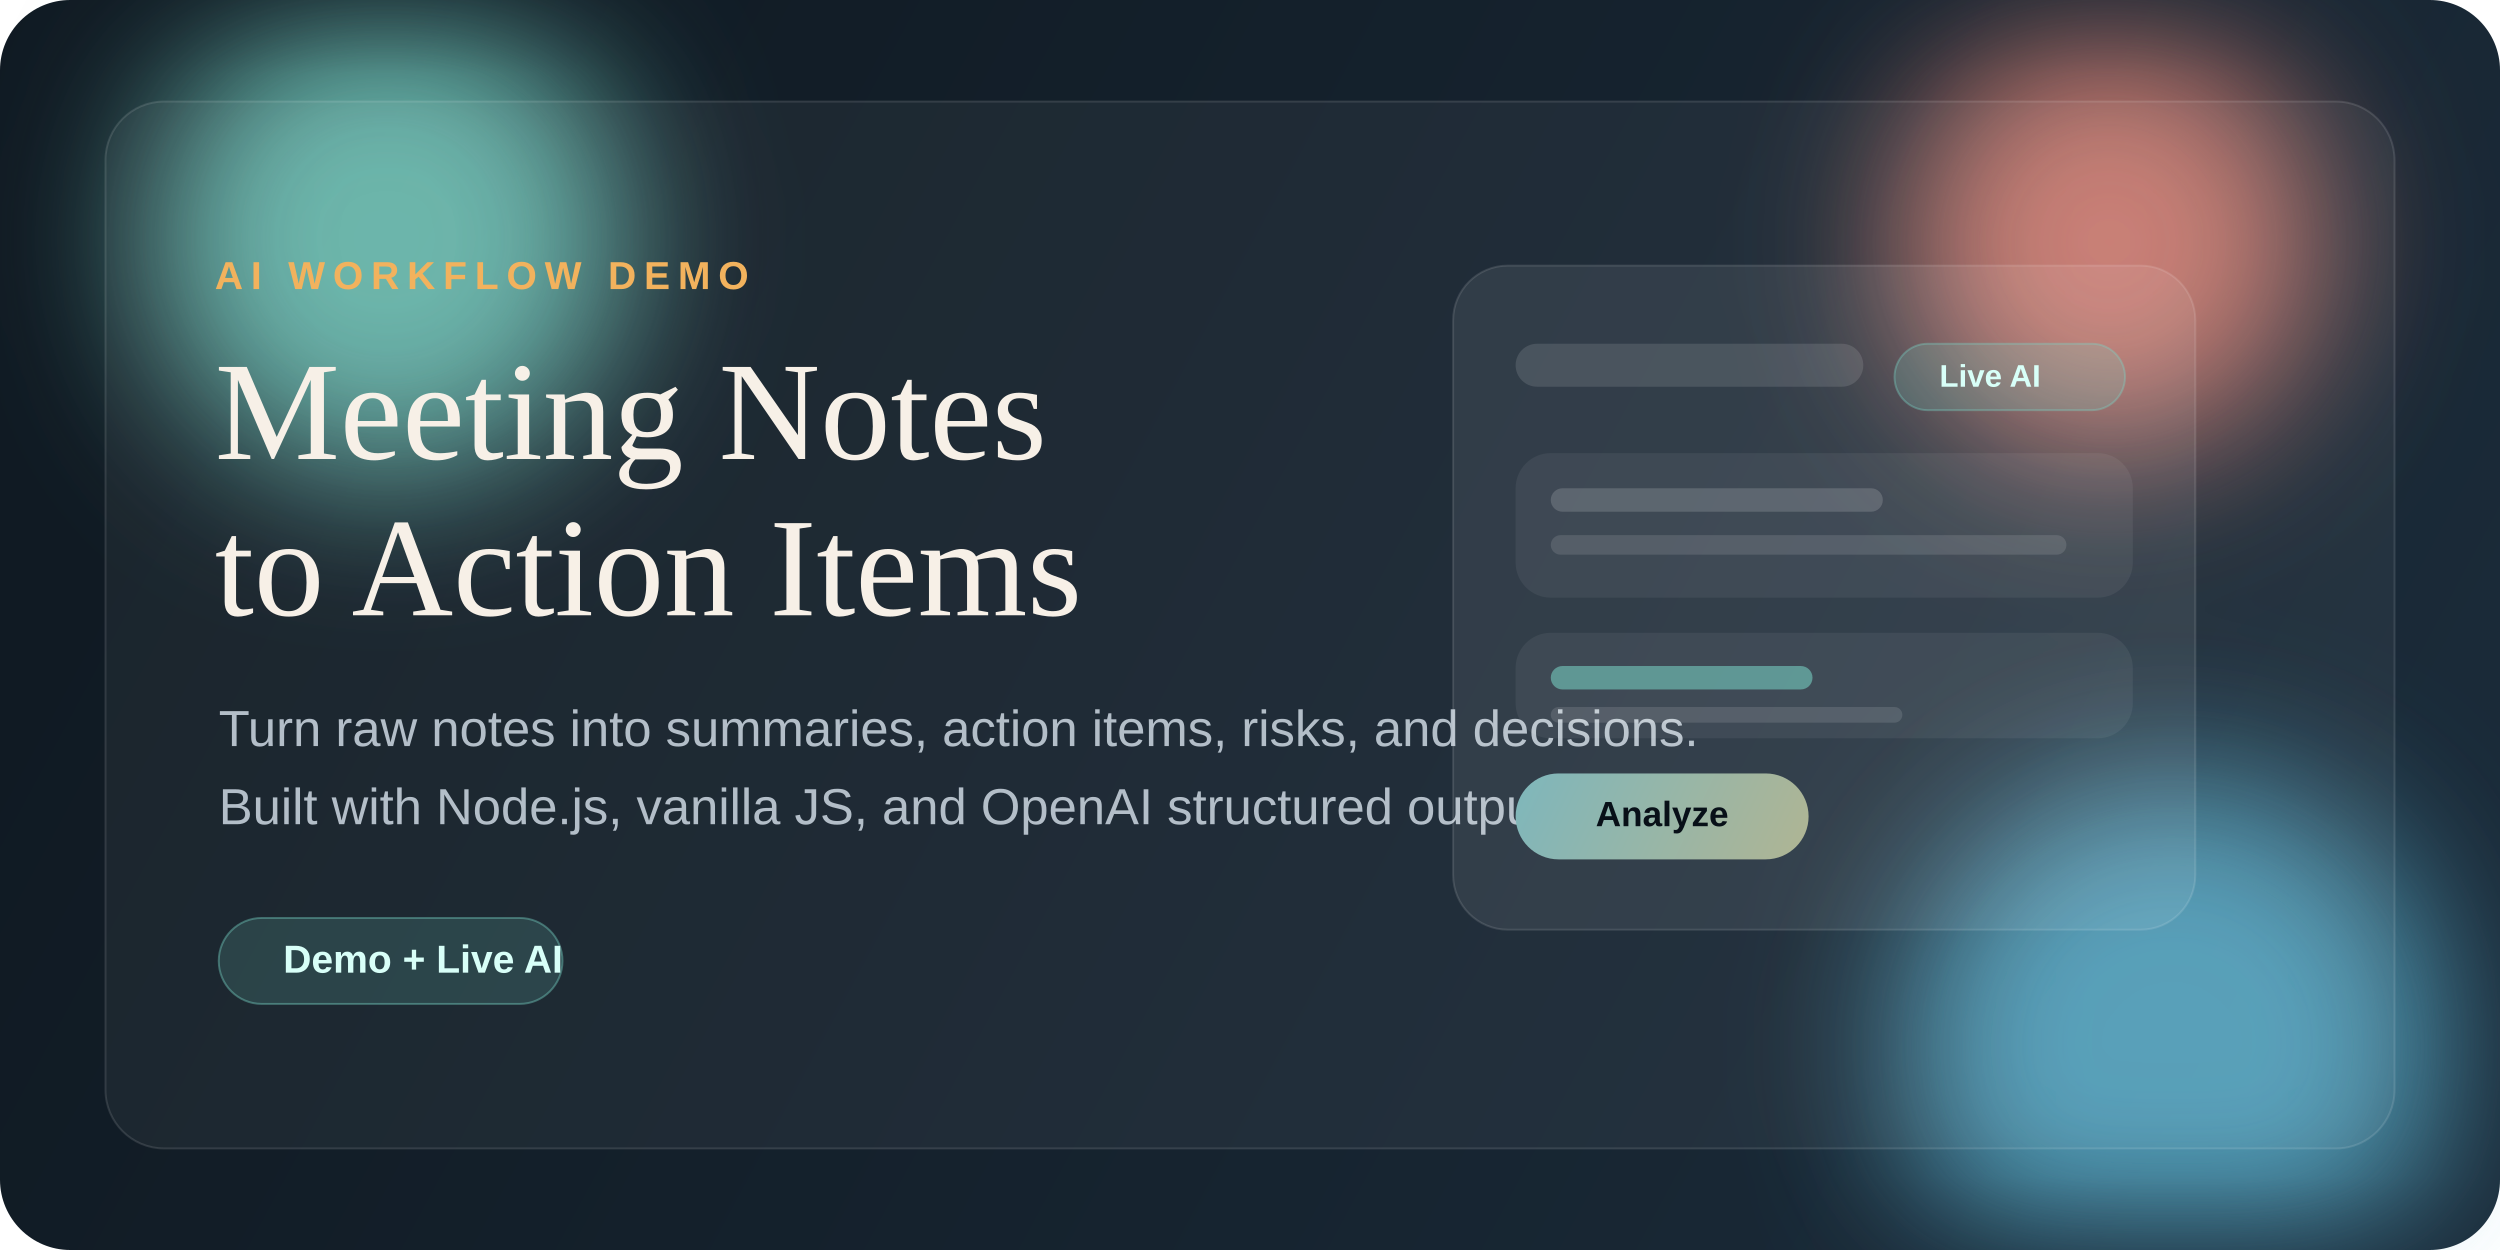
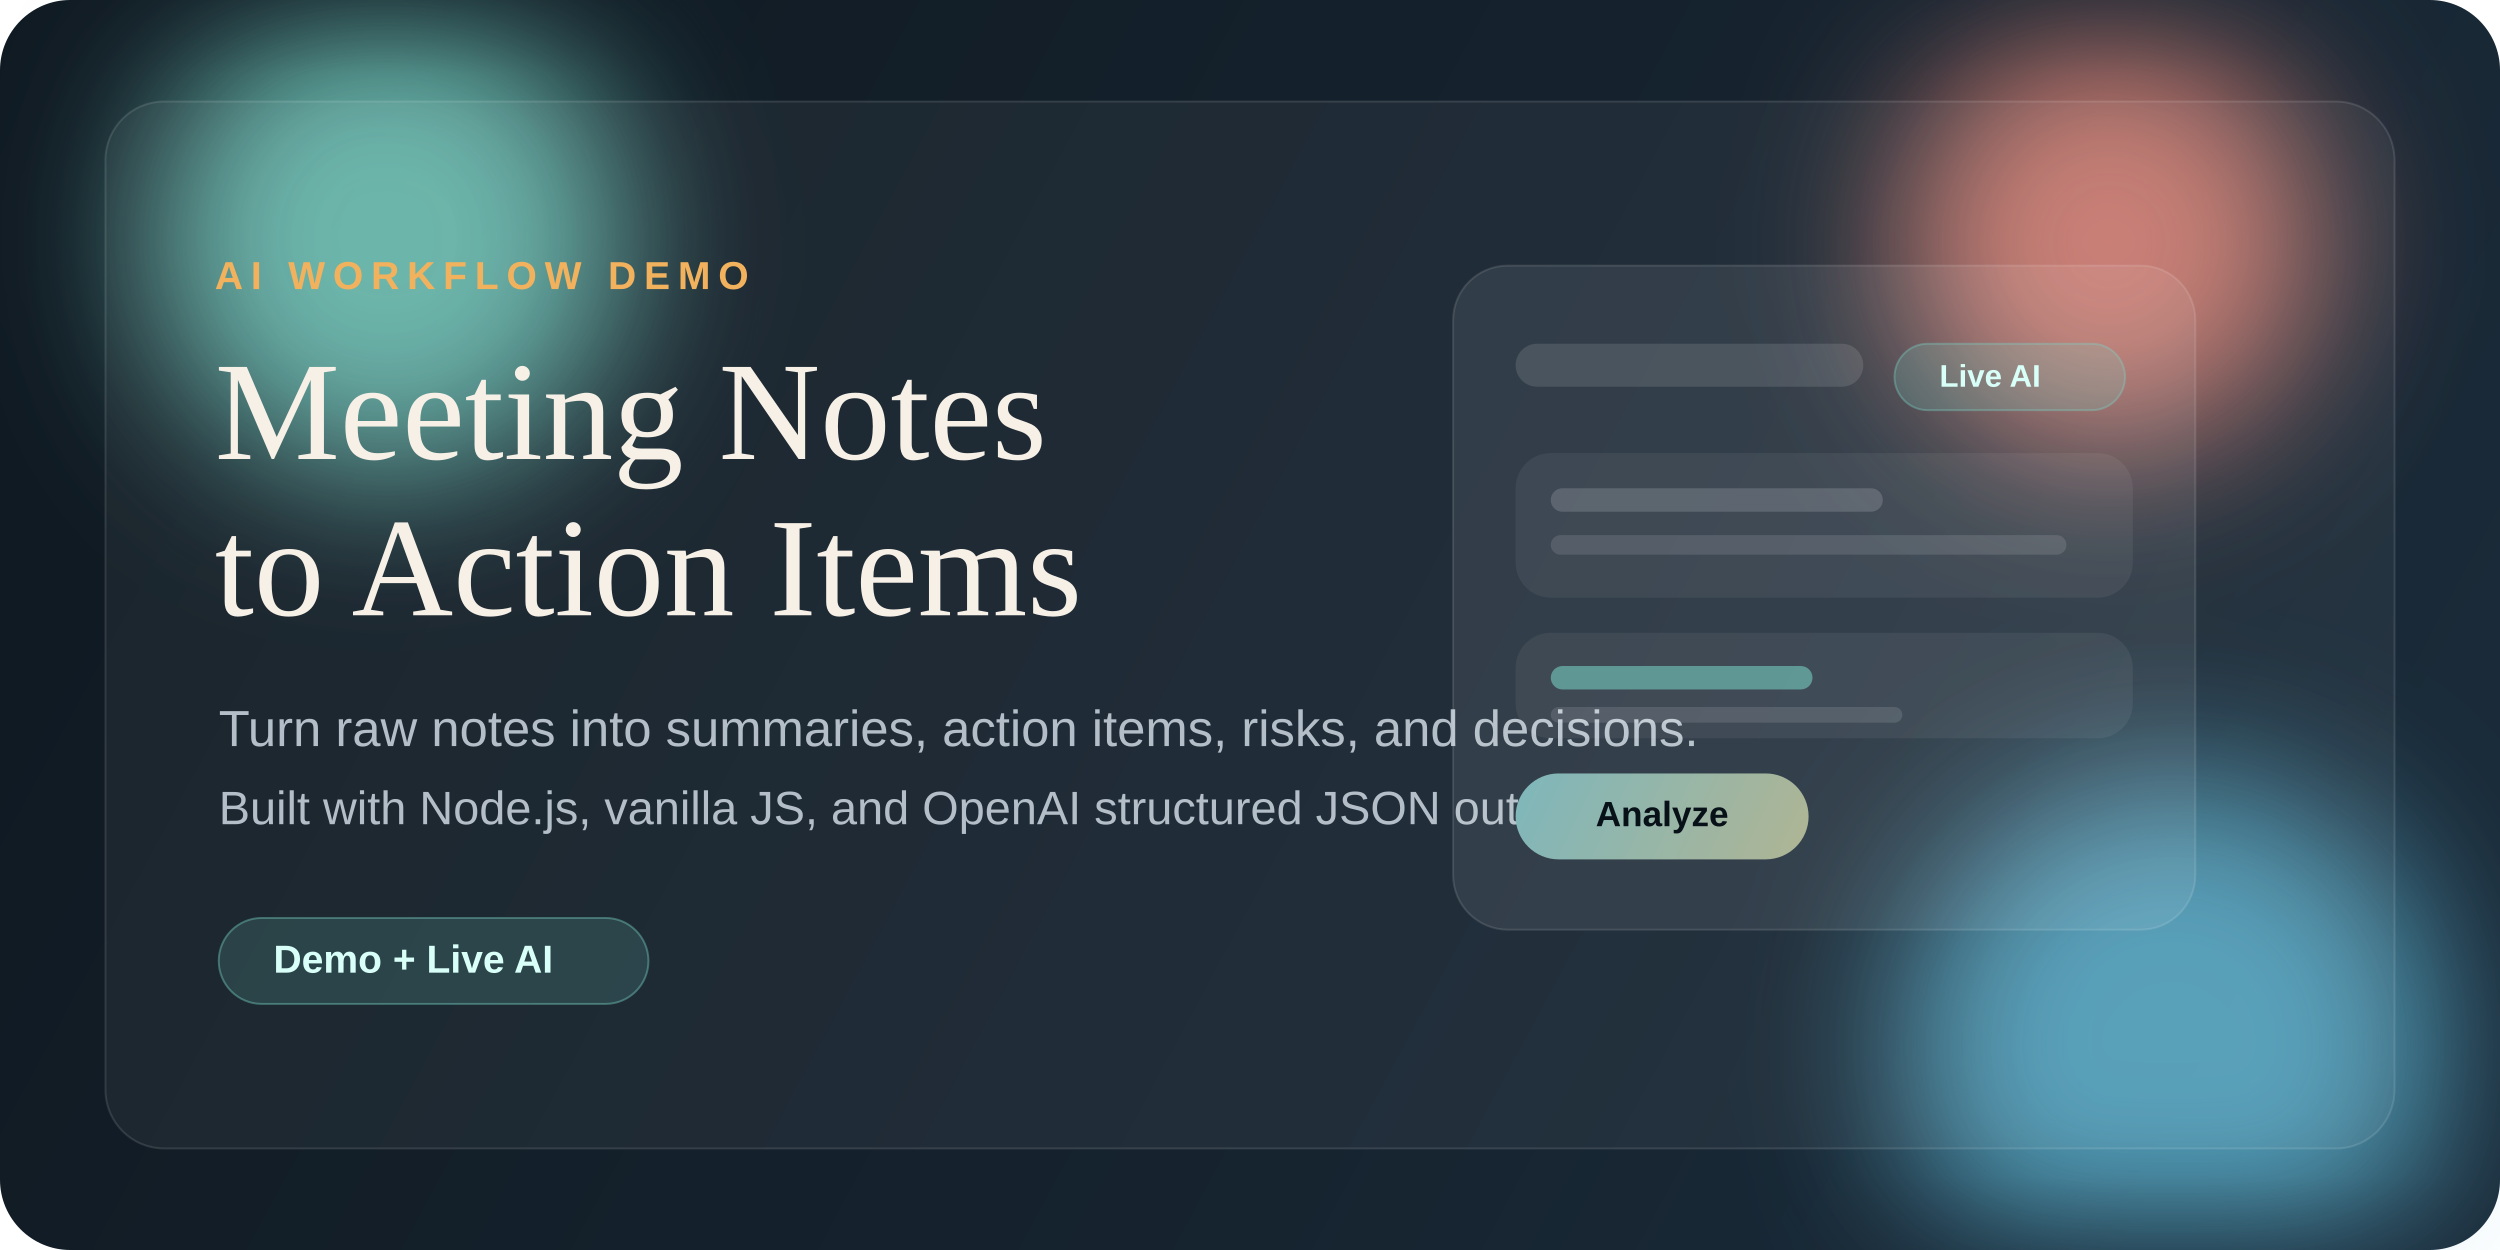
<svg xmlns="http://www.w3.org/2000/svg" width="1280" height="640" viewBox="0 0 1280 640" fill="none">
  <defs>
    <linearGradient id="bg" x1="160" y1="64" x2="1140" y2="592" gradientUnits="userSpaceOnUse">
      <stop stop-color="#101A23" />
      <stop offset="1" stop-color="#1A2A38" />
    </linearGradient>
    <linearGradient id="card" x1="0" y1="0" x2="1" y2="1">
      <stop stop-color="rgba(255,255,255,0.14)" />
      <stop offset="1" stop-color="rgba(255,255,255,0.06)" />
    </linearGradient>
    <linearGradient id="accent" x1="170" y1="112" x2="1100" y2="560" gradientUnits="userSpaceOnUse">
      <stop stop-color="#7AD7C8" />
      <stop offset="0.55" stop-color="#5EB8D6" />
      <stop offset="1" stop-color="#F2B25D" />
    </linearGradient>
    <filter id="blur">
      <feGaussianBlur stdDeviation="40" />
    </filter>
  </defs>
  <rect width="1280" height="640" rx="36" fill="url(#bg)" />
  <g opacity="0.8" filter="url(#blur)">
    <circle cx="198" cy="122" r="122" fill="#7AD7C8" />
    <circle cx="1080" cy="124" r="108" fill="#F28E7E" />
    <circle cx="1112" cy="536" r="138" fill="#5EB8D6" />
  </g>
  <rect x="54" y="52" width="1172" height="536" rx="30" fill="rgba(255,255,255,0.05)" stroke="rgba(255,255,255,0.12)" />
  <text x="110" y="148" fill="#F2B25D" font-family="Arial, Helvetica, sans-serif" font-size="20" font-weight="700" letter-spacing="4">
    AI WORKFLOW DEMO
  </text>
  <text x="110" y="235" fill="#F7F0E7" font-family="Georgia, 'Times New Roman', serif" font-size="72" font-weight="400">
    Meeting Notes
  </text>
  <text x="110" y="315" fill="#F7F0E7" font-family="Georgia, 'Times New Roman', serif" font-size="72" font-weight="400">
    to Action Items
  </text>
  <text x="112" y="382" fill="#B3BEC8" font-family="Arial, Helvetica, sans-serif" font-size="26">
    Turn raw notes into summaries, action items, risks, and decisions.
  </text>
-   <text x="112" y="422" fill="#B3BEC8" font-family="Arial, Helvetica, sans-serif" font-size="26">
-     Built with Node.js, vanilla JS, and OpenAI structured outputs.
+   <text x="112" y="422" fill="#B3BEC8" font-family="Arial, Helvetica, sans-serif" font-size="24">
+     Built with Node.js, vanilla JS, and OpenAI structured JSON outputs.
  </text>
-   <rect x="112" y="470" width="176" height="44" rx="22" fill="rgba(122,215,200,0.16)" stroke="rgba(122,215,200,0.4)" />
-   <text x="145" y="498" fill="#D8FFF8" font-family="Arial, Helvetica, sans-serif" font-size="20" font-weight="700">
+   <rect x="112" y="470" width="220" height="44" rx="22" fill="rgba(122,215,200,0.16)" stroke="rgba(122,215,200,0.4)" />
+   <text x="140" y="498" fill="#D8FFF8" font-family="Arial, Helvetica, sans-serif" font-size="20" font-weight="700">
    Demo + Live AI
  </text>
  <g>
    <rect x="744" y="136" width="380" height="340" rx="28" fill="rgba(255,255,255,0.08)" stroke="rgba(255,255,255,0.12)" />
    <rect x="776" y="176" width="178" height="22" rx="11" fill="rgba(255,255,255,0.12)" />
    <rect x="970" y="176" width="118" height="34" rx="17" fill="rgba(122,215,200,0.2)" stroke="rgba(122,215,200,0.35)" />
    <text x="993" y="198" fill="#D8FFF8" font-family="Arial, Helvetica, sans-serif" font-size="16" font-weight="700">
      Live AI
    </text>
    <rect x="776" y="232" width="316" height="74" rx="18" fill="rgba(255,255,255,0.06)" />
    <rect x="794" y="250" width="170" height="12" rx="6" fill="rgba(255,255,255,0.16)" />
    <rect x="794" y="274" width="264" height="10" rx="5" fill="rgba(255,255,255,0.12)" />
    <rect x="776" y="324" width="316" height="54" rx="18" fill="rgba(255,255,255,0.06)" />
    <rect x="794" y="341" width="134" height="12" rx="6" fill="rgba(122,215,200,0.55)" />
    <rect x="794" y="362" width="180" height="8" rx="4" fill="rgba(255,255,255,0.12)" />
    <rect x="776" y="396" width="150" height="44" rx="22" fill="url(#accent)" />
    <text x="817" y="423" fill="#081018" font-family="Arial, Helvetica, sans-serif" font-size="18" font-weight="700">
      Analyze
    </text>
  </g>
</svg>
